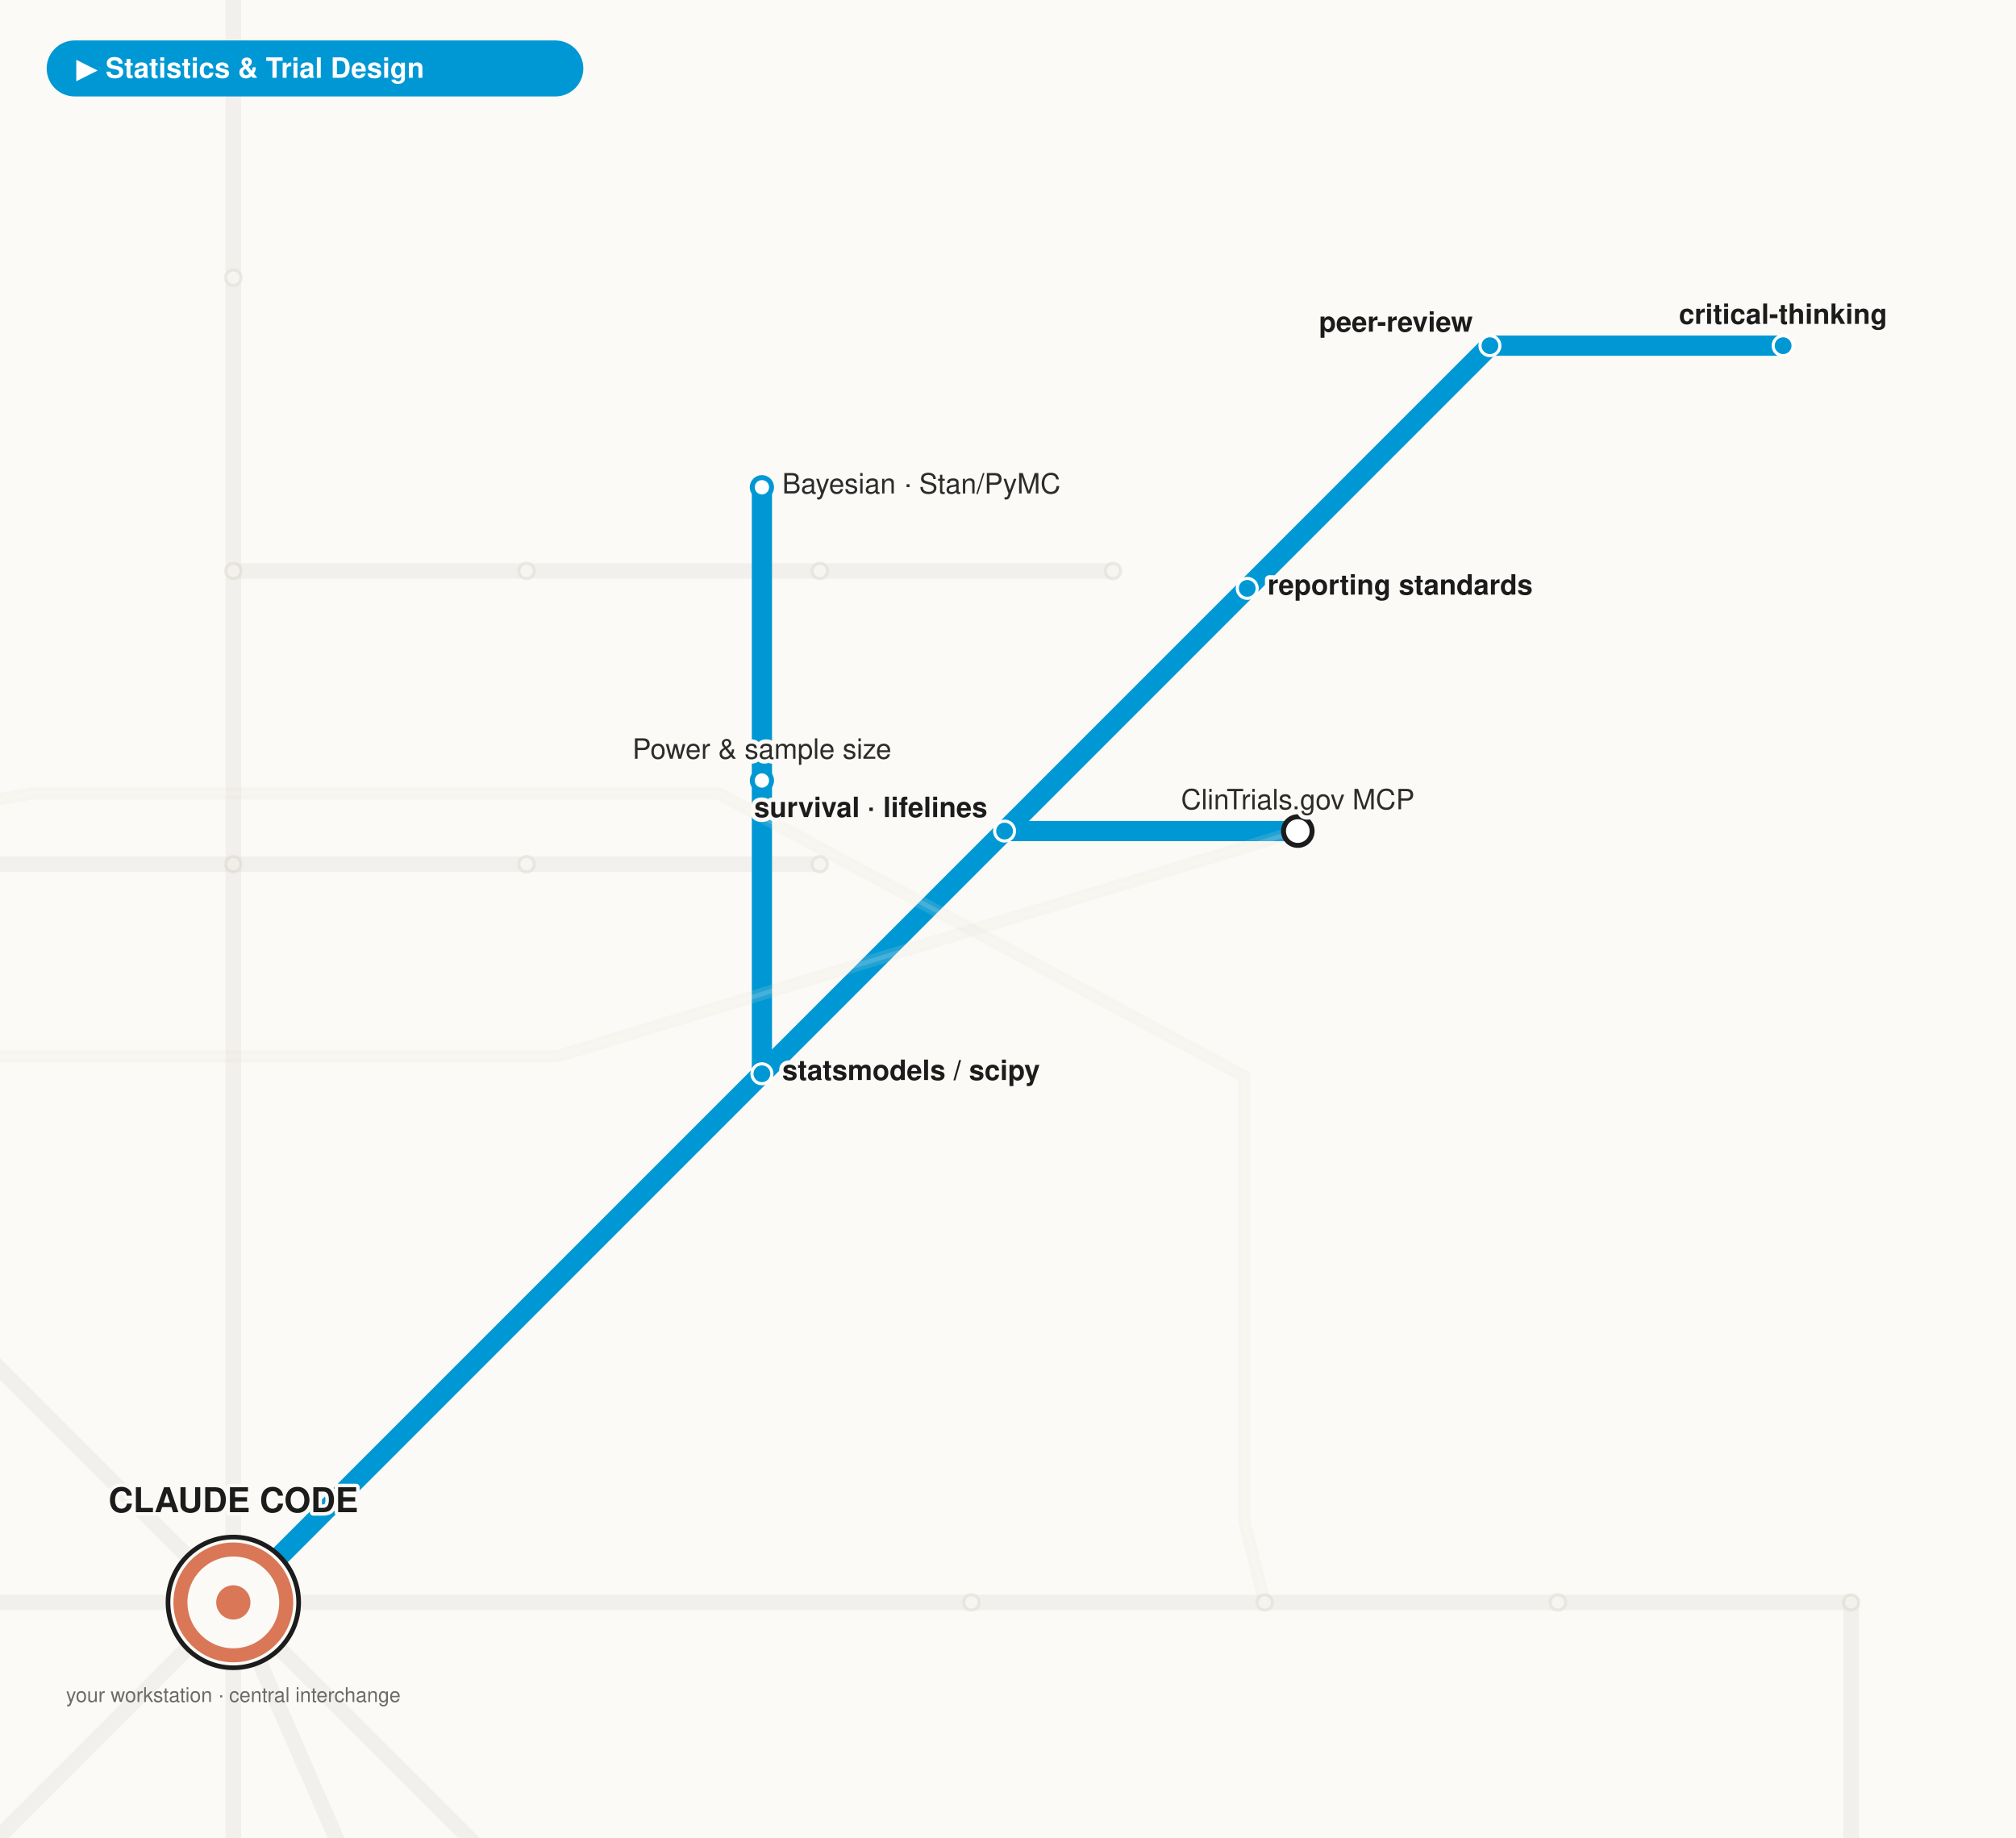
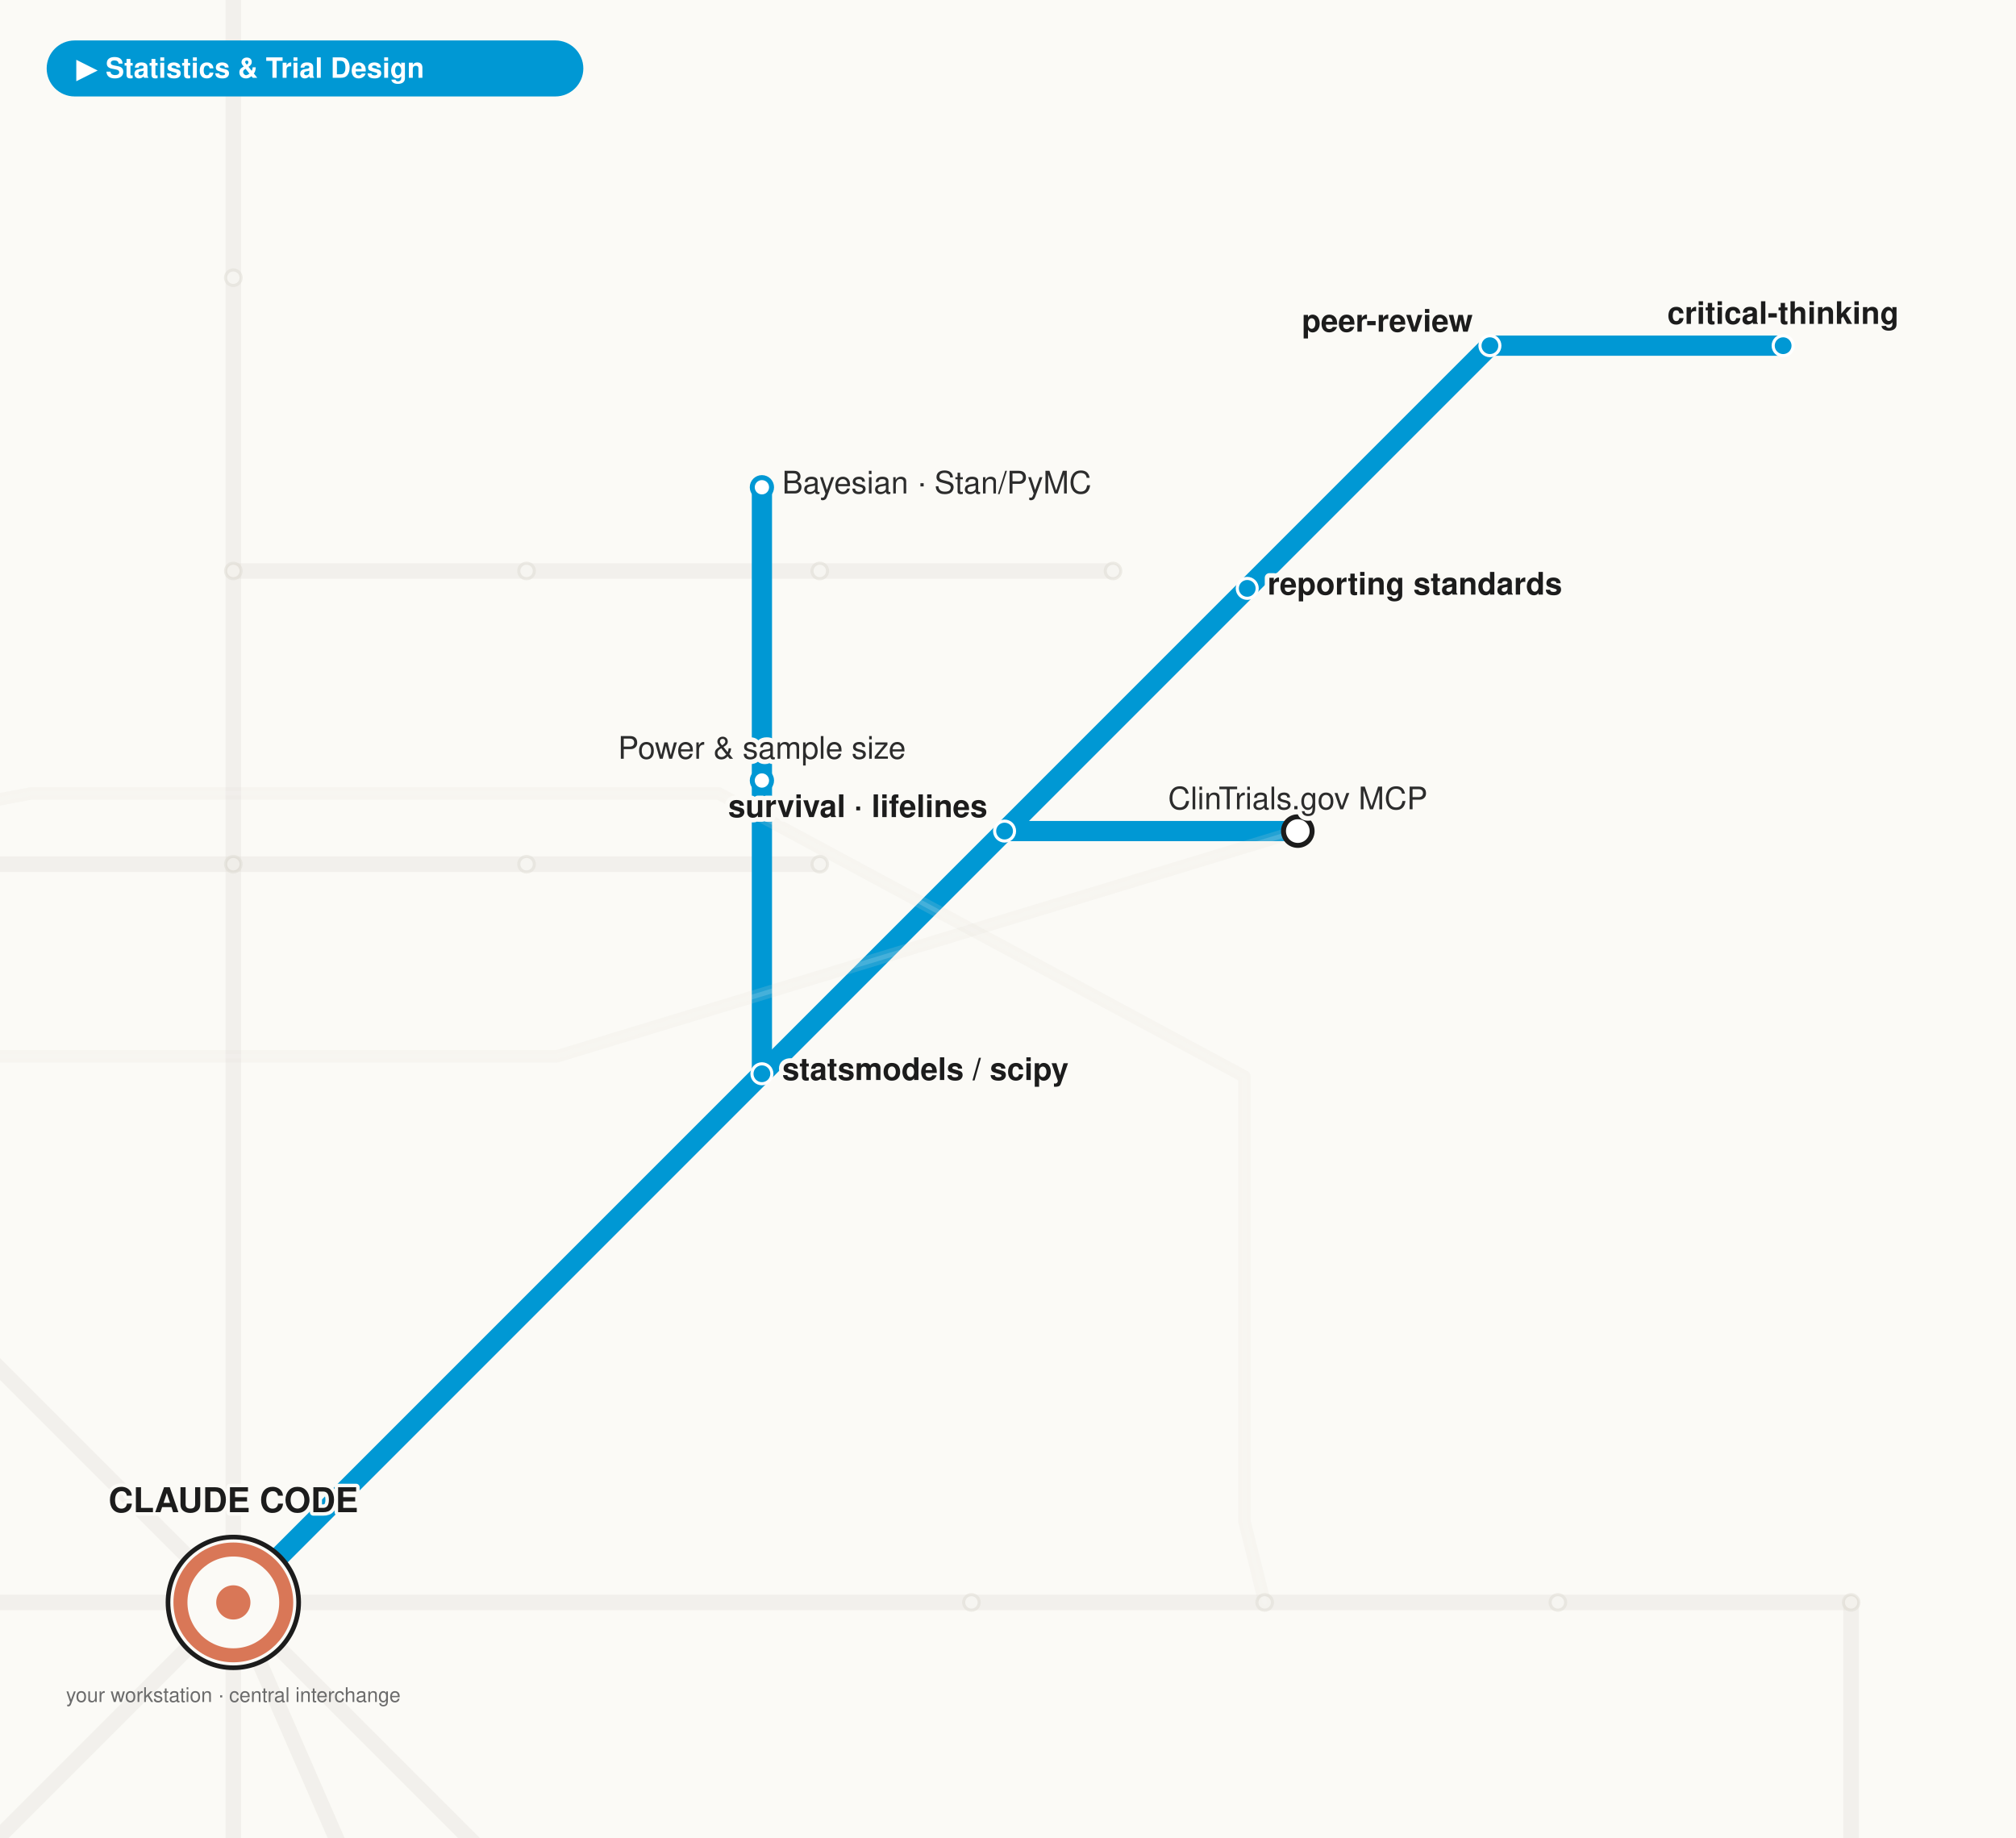
<svg xmlns="http://www.w3.org/2000/svg" id="map" viewBox="1866 676 1296 1181" font-family="Helvetica Neue, Helvetica, Arial, sans-serif">
  <rect x="0" y="0" width="4032" height="3674" fill="#fbfaf6" />
  <path d="M -20 3314 C 887 3274, 1210 3384, 1613 3360 S 2500 3284, 2943 3352 S 3548 3396, 4052 3340" fill="none" stroke="#cfe3ef" stroke-width="40" stroke-linecap="round" opacity="1.0" />
  <text x="195" y="3304" font-size="17" font-style="italic" fill="#5f86a0">the cfDNA river</text>
  <polyline points="2016.0,1706.0 1730.0,1706.0 1541.5,1706.0 1353.0,1706.0 1164.5,1706.0 976.0,1706.0 787.5,1706.0 599.0,1706.0" fill="none" stroke="#dcd9d0" stroke-width="10" stroke-linecap="round" stroke-linejoin="round" opacity="0.28" />
  <polyline points="1541.5,1706.0 1541.5,1894.5 1541.5,2083.0 1541.5,2271.5" fill="none" stroke="#dcd9d0" stroke-width="10" stroke-linecap="round" stroke-linejoin="round" opacity="0.28" />
  <polyline points="1353.0,1706.0 1353.0,1517.5" fill="none" stroke="#dcd9d0" stroke-width="10" stroke-linecap="round" stroke-linejoin="round" opacity="0.28" />
  <polyline points="2016.0,1706.0 1832.2,1522.2 1676.2,1366.2 1520.2,1210.2 1364.2,1054.2 1208.2,898.2 1052.2,742.2" fill="none" stroke="#dcd9d0" stroke-width="10" stroke-linecap="round" stroke-linejoin="round" opacity="0.28" />
  <polyline points="1676.2,1366.2 1487.7,1366.2" fill="none" stroke="#dcd9d0" stroke-width="10" stroke-linecap="round" stroke-linejoin="round" opacity="0.28" />
  <polyline points="1520.2,1210.2 1331.7,1210.2 1143.2,1210.2 954.7,1210.2" fill="none" stroke="#dcd9d0" stroke-width="10" stroke-linecap="round" stroke-linejoin="round" opacity="0.28" />
  <polyline points="1143.2,1210.2 1143.2,1021.7 1143.2,833.2" fill="none" stroke="#dcd9d0" stroke-width="10" stroke-linecap="round" stroke-linejoin="round" opacity="0.28" />
  <polyline points="1364.2,1054.2 1364.2,865.7" fill="none" stroke="#dcd9d0" stroke-width="10" stroke-linecap="round" stroke-linejoin="round" opacity="0.28" />
  <polyline points="2016.0,1706.0 2016.0,1420.0 2016.0,1231.5 2016.0,1043.0 2016.0,854.5 2016.0,666.0" fill="none" stroke="#dcd9d0" stroke-width="10" stroke-linecap="round" stroke-linejoin="round" opacity="0.28" />
  <polyline points="2016.0,1231.5 2204.5,1231.5 2393.0,1231.5" fill="none" stroke="#dcd9d0" stroke-width="10" stroke-linecap="round" stroke-linejoin="round" opacity="0.28" />
  <polyline points="2016.0,1231.5 1827.5,1231.5 1639.0,1231.5 1450.5,1231.5" fill="none" stroke="#dcd9d0" stroke-width="10" stroke-linecap="round" stroke-linejoin="round" opacity="0.28" />
  <polyline points="2016.0,1043.0 2204.5,1043.0 2393.0,1043.0 2581.5,1043.0" fill="none" stroke="#dcd9d0" stroke-width="10" stroke-linecap="round" stroke-linejoin="round" opacity="0.28" />
  <polyline points="2016.0,1706.0 2199.8,1522.2 2355.8,1366.2 2511.8,1210.2 2667.8,1054.2 2823.8,898.2" fill="none" stroke="#0098D4" stroke-width="13" stroke-linecap="round" stroke-linejoin="round" opacity="1.0" />
  <polyline points="2355.8,1366.2 2355.8,1177.7 2355.8,989.2" fill="none" stroke="#0098D4" stroke-width="13" stroke-linecap="round" stroke-linejoin="round" opacity="1.0" />
  <polyline points="2511.8,1210.2 2700.3,1210.2" fill="none" stroke="#0098D4" stroke-width="13" stroke-linecap="round" stroke-linejoin="round" opacity="1.0" />
  <polyline points="2823.8,898.2 3012.3,898.2" fill="none" stroke="#0098D4" stroke-width="13" stroke-linecap="round" stroke-linejoin="round" opacity="1.0" />
  <polyline points="2016.0,1706.0 2302.0,1706.0 2490.5,1706.0 2679.0,1706.0 2867.5,1706.0 3056.0,1706.0" fill="none" stroke="#dcd9d0" stroke-width="10" stroke-linecap="round" stroke-linejoin="round" opacity="0.28" />
  <polyline points="3056.0,1706.0 3056.0,1894.5 3056.0,2083.0 3056.0,2271.5" fill="none" stroke="#dcd9d0" stroke-width="10" stroke-linecap="round" stroke-linejoin="round" opacity="0.28" />
  <polyline points="2016.0,1706.0 2199.8,1889.8 2355.8,2045.8 2511.8,2201.8 2667.8,2357.8 2823.8,2513.8" fill="none" stroke="#dcd9d0" stroke-width="10" stroke-linecap="round" stroke-linejoin="round" opacity="0.28" />
  <polyline points="2355.8,2045.8 2544.3,2045.8 2732.8,2045.8" fill="none" stroke="#dcd9d0" stroke-width="10" stroke-linecap="round" stroke-linejoin="round" opacity="0.28" />
  <polyline points="2823.8,2513.8 2823.8,2702.3" fill="none" stroke="#dcd9d0" stroke-width="10" stroke-linecap="round" stroke-linejoin="round" opacity="0.28" />
  <polyline points="2016.0,1706.0 2016.0,1992.0 2016.0,2180.5 2016.0,2369.0 2016.0,2557.5 2016.0,2746.0" fill="none" stroke="#dcd9d0" stroke-width="10" stroke-linecap="round" stroke-linejoin="round" opacity="0.28" />
  <polyline points="2016.0,2180.5 1827.5,2180.5 1639.0,2180.5" fill="none" stroke="#dcd9d0" stroke-width="10" stroke-linecap="round" stroke-linejoin="round" opacity="0.28" />
  <polyline points="2016.0,2369.0 1827.5,2369.0 1639.0,2369.0" fill="none" stroke="#dcd9d0" stroke-width="10" stroke-linecap="round" stroke-linejoin="round" opacity="0.28" />
  <polyline points="2016.0,2557.5 1827.5,2557.5 1639.0,2557.5" fill="none" stroke="#dcd9d0" stroke-width="10" stroke-linecap="round" stroke-linejoin="round" opacity="0.28" />
  <polyline points="2016.0,1706.0 1832.2,1889.8 1676.2,2045.8 1520.2,2201.8 1364.2,2357.8" fill="none" stroke="#dcd9d0" stroke-width="10" stroke-linecap="round" stroke-linejoin="round" opacity="0.28" />
  <polyline points="1676.2,2045.8 1487.7,2045.8 1299.2,2045.8 1110.7,2045.8 922.2,2045.8" fill="none" stroke="#dcd9d0" stroke-width="10" stroke-linecap="round" stroke-linejoin="round" opacity="0.28" />
  <polyline points="2016.0,1706.0 2109.6,1920.5 2190.2,2105.1 2270.8,2289.7 2351.4,2474.3 2432.0,2658.9 2512.6,2843.5" fill="none" stroke="#dcd9d0" stroke-width="10" stroke-linecap="round" stroke-linejoin="round" opacity="0.28" />
  <polyline points="954.7,1210.2 1143.2,1210.2 1331.7,1210.2 1574.0,1511.0 1541.5,1706.0" fill="none" stroke="#dcd9d0" stroke-width="8.0" stroke-linecap="round" stroke-linejoin="round" opacity="0.16" />
  <polyline points="954.7,1210.2 1143.2,1210.2 1331.7,1210.2 1574.0,1511.0 1541.5,1706.0" fill="none" stroke="#fbfaf6" stroke-width="3.0" stroke-linecap="round" stroke-linejoin="round" opacity="0.16" />
  <polyline points="1574.0,1511.0 1782.0,1355.0 2224.0,1355.0 2700.3,1210.2" fill="none" stroke="#dcd9d0" stroke-width="8.0" stroke-linecap="round" stroke-linejoin="round" opacity="0.16" />
  <polyline points="1574.0,1511.0 1782.0,1355.0 2224.0,1355.0 2700.3,1210.2" fill="none" stroke="#fbfaf6" stroke-width="3.0" stroke-linecap="round" stroke-linejoin="round" opacity="0.16" />
  <polyline points="1143.2,833.2 1143.2,1021.7 1470.0,1264.0 1886.0,1186.0 2328.0,1186.0 2666.0,1368.0 2666.0,1654.0 2679.0,1706.0" fill="none" stroke="#dcd9d0" stroke-width="8.0" stroke-linecap="round" stroke-linejoin="round" opacity="0.16" />
  <polyline points="1143.2,833.2 1143.2,1021.7 1470.0,1264.0 1886.0,1186.0 2328.0,1186.0 2666.0,1368.0 2666.0,1654.0 2679.0,1706.0" fill="none" stroke="#fbfaf6" stroke-width="3.0" stroke-linecap="round" stroke-linejoin="round" opacity="0.16" />
  <polyline points="3134.0,562.0 3174.6,565.6 3214.0,576.1 3251.0,593.4 3284.4,616.7 3313.3,645.6 3336.6,679.0 3353.9,716.0 3364.4,755.4 3368.0,796.0 3368.0,2616.0 3364.4,2656.6 3353.9,2696.0 3336.6,2733.0 3313.3,2766.4 3284.4,2795.3 3251.0,2818.6 3214.0,2835.9 3174.6,2846.4 3134.0,2850.0 898.0,2850.0 857.4,2846.4 818.0,2835.9 781.0,2818.6 747.6,2795.3 718.7,2766.4 695.4,2733.0 678.1,2696.0 667.6,2656.6 664.0,2616.0 664.0,796.0 667.6,755.4 678.1,716.0 695.4,679.0 718.7,645.6 747.6,616.7 781.0,593.4 818.0,576.1 857.4,565.6 898.0,562.0 3134.0,562.0" fill="none" stroke="#dcd9d0" stroke-width="6.5" stroke-linecap="round" stroke-linejoin="round" opacity="0.16" stroke-dasharray="13 10" />
  <polyline points="3134.0,562.0 3174.6,565.6 3214.0,576.1 3251.0,593.4 3284.4,616.7 3313.3,645.6 3336.6,679.0 3353.9,716.0 3364.4,755.4 3368.0,796.0 3368.0,2616.0 3364.4,2656.6 3353.9,2696.0 3336.6,2733.0 3313.3,2766.4 3284.4,2795.3 3251.0,2818.6 3214.0,2835.9 3174.6,2846.4 3134.0,2850.0 898.0,2850.0 857.4,2846.4 818.0,2835.9 781.0,2818.6 747.6,2795.3 718.7,2766.4 695.4,2733.0 678.1,2696.0 667.6,2656.6 664.0,2616.0 664.0,796.0 667.6,755.4 678.1,716.0 695.4,679.0 718.7,645.6 747.6,616.7 781.0,593.4 818.0,576.1 857.4,565.6 898.0,562.0 3134.0,562.0" fill="none" stroke="#fbfaf6" stroke-width="2.3" stroke-linecap="round" stroke-linejoin="round" opacity="0.16" stroke-dasharray="13 10" />
  <circle class="stn" data-sid="pubmed" cx="1541.5" cy="1706.0" r="5.0" fill="#fbfaf6" stroke="#dcd9d0" stroke-width="2.0" opacity="0.45" />
  <circle class="hit" data-sid="pubmed" cx="1541.5" cy="1706.0" r="15" fill="#000" opacity="0" />
  <circle class="stn" data-sid="consensus" cx="1353.0" cy="1706.0" r="5.0" fill="#fbfaf6" stroke="#dcd9d0" stroke-width="2.0" opacity="0.45" />
  <circle class="hit" data-sid="consensus" cx="1353.0" cy="1706.0" r="15" fill="#000" opacity="0" />
  <circle class="stn" data-sid="europepmc" cx="1164.5" cy="1706.0" r="5.0" fill="#fbfaf6" stroke="#dcd9d0" stroke-width="2.0" opacity="0.45" />
  <circle class="hit" data-sid="europepmc" cx="1164.5" cy="1706.0" r="15" fill="#000" opacity="0" />
  <circle class="stn" data-sid="biorxiv" cx="976.0" cy="1706.0" r="5.0" fill="#fbfaf6" stroke="#dcd9d0" stroke-width="2.0" opacity="0.45" />
  <circle class="hit" data-sid="biorxiv" cx="976.0" cy="1706.0" r="15" fill="#000" opacity="0" />
  <circle class="stn" data-sid="medrxiv" cx="787.5" cy="1706.0" r="5.0" fill="#fbfaf6" stroke="#dcd9d0" stroke-width="2.0" opacity="0.45" />
  <circle class="hit" data-sid="medrxiv" cx="787.5" cy="1706.0" r="15" fill="#000" opacity="0" />
  <circle class="stn" data-sid="semscholar" cx="599.0" cy="1706.0" r="5.0" fill="#fbfaf6" stroke="#dcd9d0" stroke-width="2.0" opacity="0.45" />
  <circle class="hit" data-sid="semscholar" cx="599.0" cy="1706.0" r="15" fill="#000" opacity="0" />
  <circle class="stn" data-sid="deepresearch" cx="1541.5" cy="1894.5" r="5.0" fill="#fbfaf6" stroke="#dcd9d0" stroke-width="2.0" opacity="0.45" />
  <circle class="hit" data-sid="deepresearch" cx="1541.5" cy="1894.5" r="15" fill="#000" opacity="0" />
  <circle class="stn" data-sid="litreview" cx="1541.5" cy="2083.0" r="5.0" fill="#fbfaf6" stroke="#dcd9d0" stroke-width="2.0" opacity="0.45" />
  <circle class="hit" data-sid="litreview" cx="1541.5" cy="2083.0" r="15" fill="#000" opacity="0" />
  <circle class="stn" data-sid="researchlookup" cx="1541.5" cy="2271.5" r="5.0" fill="#fbfaf6" stroke="#dcd9d0" stroke-width="2.0" opacity="0.45" />
  <circle class="hit" data-sid="researchlookup" cx="1541.5" cy="2271.5" r="15" fill="#000" opacity="0" />
  <circle class="stn" data-sid="wiley" cx="1353.0" cy="1517.5" r="5.0" fill="#fbfaf6" stroke="#dcd9d0" stroke-width="2.0" opacity="0.45" />
  <circle class="hit" data-sid="wiley" cx="1353.0" cy="1517.5" r="15" fill="#000" opacity="0" />
  <circle class="stn" data-sid="synapse" cx="1676.2" cy="1366.2" r="5.0" fill="#fbfaf6" stroke="#dcd9d0" stroke-width="2.0" opacity="0.45" />
  <circle class="hit" data-sid="synapse" cx="1676.2" cy="1366.2" r="15" fill="#000" opacity="0" />
  <circle class="stn" data-sid="geosra" cx="1520.2" cy="1210.2" r="5.0" fill="#fbfaf6" stroke="#dcd9d0" stroke-width="2.0" opacity="0.45" />
  <circle class="hit" data-sid="geosra" cx="1520.2" cy="1210.2" r="15" fill="#000" opacity="0" />
  <circle class="stn" data-sid="ensembldb" cx="1364.2" cy="1054.2" r="5.0" fill="#fbfaf6" stroke="#dcd9d0" stroke-width="2.0" opacity="0.45" />
  <circle class="hit" data-sid="ensembldb" cx="1364.2" cy="1054.2" r="15" fill="#000" opacity="0" />
  <circle class="stn" data-sid="ucsc" cx="1208.2" cy="898.2" r="5.0" fill="#fbfaf6" stroke="#dcd9d0" stroke-width="2.0" opacity="0.45" />
  <circle class="hit" data-sid="ucsc" cx="1208.2" cy="898.2" r="15" fill="#000" opacity="0" />
  <circle class="stn" data-sid="gdc" cx="1052.2" cy="742.2" r="5.0" fill="#fbfaf6" stroke="#dcd9d0" stroke-width="2.0" opacity="0.45" />
  <circle class="hit" data-sid="gdc" cx="1052.2" cy="742.2" r="15" fill="#000" opacity="0" />
  <circle class="stn" data-sid="ena" cx="1487.7" cy="1366.2" r="5.0" fill="#fbfaf6" stroke="#dcd9d0" stroke-width="2.0" opacity="0.45" />
  <circle class="hit" data-sid="ena" cx="1487.7" cy="1366.2" r="15" fill="#000" opacity="0" />
  <circle class="stn" data-sid="clinvar" cx="1331.7" cy="1210.2" r="5.0" fill="#fbfaf6" stroke="#dcd9d0" stroke-width="2.0" opacity="0.45" />
  <circle class="hit" data-sid="clinvar" cx="1331.7" cy="1210.2" r="15" fill="#000" opacity="0" />
  <circle class="stn" data-sid="cbioportal" cx="1143.2" cy="1210.2" r="5.0" fill="#fbfaf6" stroke="#dcd9d0" stroke-width="2.0" opacity="0.45" />
  <circle class="hit" data-sid="cbioportal" cx="1143.2" cy="1210.2" r="15" fill="#000" opacity="0" />
  <circle class="stn" data-sid="depmap" cx="954.7" cy="1210.2" r="5.0" fill="#fbfaf6" stroke="#dcd9d0" stroke-width="2.0" opacity="0.45" />
  <circle class="hit" data-sid="depmap" cx="954.7" cy="1210.2" r="15" fill="#000" opacity="0" />
  <circle class="stn" data-sid="cbioportalmcp" cx="1143.2" cy="1021.7" r="5.0" fill="#fbfaf6" stroke="#dcd9d0" stroke-width="2.0" opacity="0.45" />
  <circle class="hit" data-sid="cbioportalmcp" cx="1143.2" cy="1021.7" r="15" fill="#000" opacity="0" />
  <circle class="stn" data-sid="opentargets" cx="1143.2" cy="833.2" r="5.0" fill="#fbfaf6" stroke="#dcd9d0" stroke-width="2.0" opacity="0.45" />
  <circle class="hit" data-sid="opentargets" cx="1143.2" cy="833.2" r="15" fill="#000" opacity="0" />
  <circle class="stn" data-sid="cellxgene" cx="1364.2" cy="865.7" r="5.0" fill="#fbfaf6" stroke="#dcd9d0" stroke-width="2.0" opacity="0.45" />
  <circle class="hit" data-sid="cellxgene" cx="1364.2" cy="865.7" r="15" fill="#000" opacity="0" />
  <circle class="stn" data-sid="python" cx="2016.0" cy="1231.5" r="5.0" fill="#fbfaf6" stroke="#dcd9d0" stroke-width="2.0" opacity="0.45" />
  <circle class="hit" data-sid="python" cx="2016.0" cy="1231.5" r="15" fill="#000" opacity="0" />
  <circle class="stn" data-sid="bioconductor" cx="2016.0" cy="1043.0" r="5.0" fill="#fbfaf6" stroke="#dcd9d0" stroke-width="2.0" opacity="0.45" />
  <circle class="hit" data-sid="bioconductor" cx="2016.0" cy="1043.0" r="15" fill="#000" opacity="0" />
  <circle class="stn" data-sid="nextflow" cx="2016.0" cy="854.5" r="5.0" fill="#fbfaf6" stroke="#dcd9d0" stroke-width="2.0" opacity="0.45" />
  <circle class="hit" data-sid="nextflow" cx="2016.0" cy="854.5" r="15" fill="#000" opacity="0" />
  <circle class="stn" data-sid="snakemake" cx="2016.0" cy="666.0" r="5.0" fill="#fbfaf6" stroke="#dcd9d0" stroke-width="2.0" opacity="0.45" />
  <circle class="hit" data-sid="snakemake" cx="2016.0" cy="666.0" r="15" fill="#000" opacity="0" />
  <circle class="stn" data-sid="scmcp" cx="2204.5" cy="1231.5" r="5.0" fill="#fbfaf6" stroke="#dcd9d0" stroke-width="2.0" opacity="0.45" />
  <circle class="hit" data-sid="scmcp" cx="2204.5" cy="1231.5" r="15" fill="#000" opacity="0" />
  <circle class="stn" data-sid="chatspatial" cx="2393.0" cy="1231.5" r="5.0" fill="#fbfaf6" stroke="#dcd9d0" stroke-width="2.0" opacity="0.45" />
  <circle class="hit" data-sid="chatspatial" cx="2393.0" cy="1231.5" r="15" fill="#000" opacity="0" />
  <circle class="stn" data-sid="jupyter" cx="1827.5" cy="1231.5" r="5.0" fill="#fbfaf6" stroke="#dcd9d0" stroke-width="2.0" opacity="0.45" />
  <circle class="hit" data-sid="jupyter" cx="1827.5" cy="1231.5" r="15" fill="#000" opacity="0" />
  <circle class="stn" data-sid="galaxy" cx="1639.0" cy="1231.5" r="5.0" fill="#fbfaf6" stroke="#dcd9d0" stroke-width="2.0" opacity="0.45" />
  <circle class="hit" data-sid="galaxy" cx="1639.0" cy="1231.5" r="15" fill="#000" opacity="0" />
  <circle class="stn" data-sid="cfdna" cx="1450.5" cy="1231.5" r="5.0" fill="#fbfaf6" stroke="#dcd9d0" stroke-width="2.0" opacity="0.45" />
  <circle class="hit" data-sid="cfdna" cx="1450.5" cy="1231.5" r="15" fill="#000" opacity="0" />
  <circle class="stn" data-sid="scqc" cx="2204.5" cy="1043.0" r="5.0" fill="#fbfaf6" stroke="#dcd9d0" stroke-width="2.0" opacity="0.45" />
  <circle class="hit" data-sid="scqc" cx="2204.5" cy="1043.0" r="15" fill="#000" opacity="0" />
  <circle class="stn" data-sid="nfcoreskill" cx="2393.0" cy="1043.0" r="5.0" fill="#fbfaf6" stroke="#dcd9d0" stroke-width="2.0" opacity="0.45" />
  <circle class="hit" data-sid="nfcoreskill" cx="2393.0" cy="1043.0" r="15" fill="#000" opacity="0" />
  <circle class="stn" data-sid="scvitools" cx="2581.5" cy="1043.0" r="5.0" fill="#fbfaf6" stroke="#dcd9d0" stroke-width="2.0" opacity="0.45" />
  <circle class="hit" data-sid="scvitools" cx="2581.5" cy="1043.0" r="15" fill="#000" opacity="0" />
  <circle class="stn" data-sid="statsmodels" cx="2355.8" cy="1366.2" r="6.4" fill="#0098D4" stroke="#ffffff" stroke-width="2.0" />
  <circle class="hit" data-sid="statsmodels" cx="2355.8" cy="1366.2" r="15" fill="#000" opacity="0" />
  <circle class="stn" data-sid="survival" cx="2511.8" cy="1210.2" r="6.4" fill="#0098D4" stroke="#ffffff" stroke-width="2.0" />
  <circle class="hit" data-sid="survival" cx="2511.8" cy="1210.2" r="15" fill="#000" opacity="0" />
  <circle class="stn" data-sid="reporting" cx="2667.8" cy="1054.2" r="6.4" fill="#0098D4" stroke="#ffffff" stroke-width="2.0" />
  <circle class="hit" data-sid="reporting" cx="2667.8" cy="1054.2" r="15" fill="#000" opacity="0" />
  <circle class="stn" data-sid="peerreview" cx="2823.8" cy="898.2" r="6.4" fill="#0098D4" stroke="#ffffff" stroke-width="2.0" />
  <circle class="hit" data-sid="peerreview" cx="2823.8" cy="898.2" r="15" fill="#000" opacity="0" />
  <circle class="stn" data-sid="power" cx="2355.8" cy="1177.7" r="6.2" fill="#ffffff" stroke="#0098D4" stroke-width="3.2" />
  <circle class="hit" data-sid="power" cx="2355.8" cy="1177.7" r="15" fill="#000" opacity="0" />
  <circle class="stn" data-sid="bayes" cx="2355.8" cy="989.2" r="6.2" fill="#ffffff" stroke="#0098D4" stroke-width="3.2" />
  <circle class="hit" data-sid="bayes" cx="2355.8" cy="989.2" r="15" fill="#000" opacity="0" />
  <circle class="stn" data-sid="ctgmcp" cx="2700.3" cy="1210.2" r="9.2" fill="#ffffff" stroke="#1c1c1c" stroke-width="3.2" />
  <circle class="hit" data-sid="ctgmcp" cx="2700.3" cy="1210.2" r="15" fill="#000" opacity="0" />
  <circle class="stn" data-sid="critthink" cx="3012.3" cy="898.2" r="6.4" fill="#0098D4" stroke="#ffffff" stroke-width="2.0" />
  <circle class="hit" data-sid="critthink" cx="3012.3" cy="898.2" r="15" fill="#000" opacity="0" />
  <circle class="stn" data-sid="clinreports" cx="2490.5" cy="1706.0" r="5.0" fill="#fbfaf6" stroke="#dcd9d0" stroke-width="2.0" opacity="0.45" />
  <circle class="hit" data-sid="clinreports" cx="2490.5" cy="1706.0" r="15" fill="#000" opacity="0" />
  <circle class="stn" data-sid="decision" cx="2679.0" cy="1706.0" r="5.0" fill="#fbfaf6" stroke="#dcd9d0" stroke-width="2.0" opacity="0.45" />
  <circle class="hit" data-sid="decision" cx="2679.0" cy="1706.0" r="15" fill="#000" opacity="0" />
  <circle class="stn" data-sid="treatment" cx="2867.5" cy="1706.0" r="5.0" fill="#fbfaf6" stroke="#dcd9d0" stroke-width="2.0" opacity="0.45" />
  <circle class="hit" data-sid="treatment" cx="2867.5" cy="1706.0" r="15" fill="#000" opacity="0" />
  <circle class="stn" data-sid="cltrials" cx="3056.0" cy="1706.0" r="5.0" fill="#fbfaf6" stroke="#dcd9d0" stroke-width="2.0" opacity="0.45" />
  <circle class="hit" data-sid="cltrials" cx="3056.0" cy="1706.0" r="15" fill="#000" opacity="0" />
  <circle class="stn" data-sid="euctr" cx="3056.0" cy="1894.5" r="5.0" fill="#fbfaf6" stroke="#dcd9d0" stroke-width="2.0" opacity="0.45" />
  <circle class="hit" data-sid="euctr" cx="3056.0" cy="1894.5" r="15" fill="#000" opacity="0" />
  <circle class="stn" data-sid="fdaema" cx="3056.0" cy="2083.0" r="5.0" fill="#fbfaf6" stroke="#dcd9d0" stroke-width="2.0" opacity="0.45" />
  <circle class="hit" data-sid="fdaema" cx="3056.0" cy="2083.0" r="15" fill="#000" opacity="0" />
  <circle class="stn" data-sid="whoictrp" cx="3056.0" cy="2271.5" r="5.0" fill="#fbfaf6" stroke="#dcd9d0" stroke-width="2.0" opacity="0.45" />
  <circle class="hit" data-sid="whoictrp" cx="3056.0" cy="2271.5" r="15" fill="#000" opacity="0" />
  <circle class="stn" data-sid="biorender" cx="2355.8" cy="2045.8" r="5.0" fill="#fbfaf6" stroke="#dcd9d0" stroke-width="2.0" opacity="0.45" />
  <circle class="hit" data-sid="biorender" cx="2355.8" cy="2045.8" r="15" fill="#000" opacity="0" />
  <circle class="stn" data-sid="schematics" cx="2511.8" cy="2201.8" r="5.0" fill="#fbfaf6" stroke="#dcd9d0" stroke-width="2.0" opacity="0.45" />
  <circle class="hit" data-sid="schematics" cx="2511.8" cy="2201.8" r="15" fill="#000" opacity="0" />
  <circle class="stn" data-sid="infographics" cx="2667.8" cy="2357.8" r="5.0" fill="#fbfaf6" stroke="#dcd9d0" stroke-width="2.0" opacity="0.45" />
  <circle class="hit" data-sid="infographics" cx="2667.8" cy="2357.8" r="15" fill="#000" opacity="0" />
  <circle class="stn" data-sid="imagegen" cx="2823.8" cy="2513.8" r="5.0" fill="#fbfaf6" stroke="#dcd9d0" stroke-width="2.0" opacity="0.45" />
  <circle class="hit" data-sid="imagegen" cx="2823.8" cy="2513.8" r="15" fill="#000" opacity="0" />
  <circle class="stn" data-sid="mermaid" cx="2544.3" cy="2045.8" r="5.0" fill="#fbfaf6" stroke="#dcd9d0" stroke-width="2.0" opacity="0.45" />
  <circle class="hit" data-sid="mermaid" cx="2544.3" cy="2045.8" r="15" fill="#000" opacity="0" />
  <circle class="stn" data-sid="figma" cx="2732.8" cy="2045.8" r="5.0" fill="#fbfaf6" stroke="#dcd9d0" stroke-width="2.0" opacity="0.45" />
  <circle class="hit" data-sid="figma" cx="2732.8" cy="2045.8" r="15" fill="#000" opacity="0" />
  <circle class="stn" data-sid="gptimage" cx="2823.8" cy="2702.3" r="5.0" fill="#fbfaf6" stroke="#dcd9d0" stroke-width="2.0" opacity="0.45" />
  <circle class="hit" data-sid="gptimage" cx="2823.8" cy="2702.3" r="15" fill="#000" opacity="0" />
  <circle class="stn" data-sid="sciwriting" cx="2016.0" cy="2180.5" r="5.0" fill="#fbfaf6" stroke="#dcd9d0" stroke-width="2.0" opacity="0.45" />
  <circle class="hit" data-sid="sciwriting" cx="2016.0" cy="2180.5" r="15" fill="#000" opacity="0" />
  <circle class="stn" data-sid="citation" cx="2016.0" cy="2369.0" r="5.0" fill="#fbfaf6" stroke="#dcd9d0" stroke-width="2.0" opacity="0.45" />
  <circle class="hit" data-sid="citation" cx="2016.0" cy="2369.0" r="15" fill="#000" opacity="0" />
  <circle class="stn" data-sid="venue" cx="2016.0" cy="2557.5" r="5.0" fill="#fbfaf6" stroke="#dcd9d0" stroke-width="2.0" opacity="0.45" />
  <circle class="hit" data-sid="venue" cx="2016.0" cy="2557.5" r="15" fill="#000" opacity="0" />
  <circle class="stn" data-sid="grants" cx="2016.0" cy="2746.0" r="5.0" fill="#fbfaf6" stroke="#dcd9d0" stroke-width="2.0" opacity="0.45" />
  <circle class="hit" data-sid="grants" cx="2016.0" cy="2746.0" r="15" fill="#000" opacity="0" />
  <circle class="stn" data-sid="office" cx="1827.5" cy="2180.5" r="5.0" fill="#fbfaf6" stroke="#dcd9d0" stroke-width="2.0" opacity="0.45" />
  <circle class="hit" data-sid="office" cx="1827.5" cy="2180.5" r="15" fill="#000" opacity="0" />
  <circle class="stn" data-sid="markitdown" cx="1639.0" cy="2180.5" r="5.0" fill="#fbfaf6" stroke="#dcd9d0" stroke-width="2.0" opacity="0.45" />
  <circle class="hit" data-sid="markitdown" cx="1639.0" cy="2180.5" r="15" fill="#000" opacity="0" />
  <circle class="stn" data-sid="humanizer" cx="1827.5" cy="2369.0" r="5.0" fill="#fbfaf6" stroke="#dcd9d0" stroke-width="2.0" opacity="0.45" />
  <circle class="hit" data-sid="humanizer" cx="1827.5" cy="2369.0" r="15" fill="#000" opacity="0" />
  <circle class="stn" data-sid="slides" cx="1639.0" cy="2369.0" r="5.0" fill="#fbfaf6" stroke="#dcd9d0" stroke-width="2.0" opacity="0.45" />
  <circle class="hit" data-sid="slides" cx="1639.0" cy="2369.0" r="15" fill="#000" opacity="0" />
  <circle class="stn" data-sid="paper2web" cx="1827.5" cy="2557.5" r="5.0" fill="#fbfaf6" stroke="#dcd9d0" stroke-width="2.0" opacity="0.45" />
  <circle class="hit" data-sid="paper2web" cx="1827.5" cy="2557.5" r="15" fill="#000" opacity="0" />
  <circle class="stn" data-sid="posters" cx="1639.0" cy="2557.5" r="5.0" fill="#fbfaf6" stroke="#dcd9d0" stroke-width="2.0" opacity="0.45" />
  <circle class="hit" data-sid="posters" cx="1639.0" cy="2557.5" r="15" fill="#000" opacity="0" />
  <circle class="stn" data-sid="drive" cx="1676.2" cy="2045.8" r="5.0" fill="#fbfaf6" stroke="#dcd9d0" stroke-width="2.0" opacity="0.45" />
  <circle class="hit" data-sid="drive" cx="1676.2" cy="2045.8" r="15" fill="#000" opacity="0" />
  <circle class="stn" data-sid="workflows" cx="1520.2" cy="2201.8" r="5.0" fill="#fbfaf6" stroke="#dcd9d0" stroke-width="2.0" opacity="0.45" />
  <circle class="hit" data-sid="workflows" cx="1520.2" cy="2201.8" r="15" fill="#000" opacity="0" />
  <circle class="stn" data-sid="gmail" cx="1487.7" cy="2045.8" r="5.0" fill="#fbfaf6" stroke="#dcd9d0" stroke-width="2.0" opacity="0.45" />
  <circle class="hit" data-sid="gmail" cx="1487.7" cy="2045.8" r="15" fill="#000" opacity="0" />
  <circle class="stn" data-sid="calendar" cx="1299.2" cy="2045.8" r="5.0" fill="#fbfaf6" stroke="#dcd9d0" stroke-width="2.0" opacity="0.45" />
  <circle class="hit" data-sid="calendar" cx="1299.2" cy="2045.8" r="15" fill="#000" opacity="0" />
  <circle class="stn" data-sid="slack" cx="1110.7" cy="2045.8" r="5.0" fill="#fbfaf6" stroke="#dcd9d0" stroke-width="2.0" opacity="0.45" />
  <circle class="hit" data-sid="slack" cx="1110.7" cy="2045.8" r="15" fill="#000" opacity="0" />
  <circle class="stn" data-sid="schedule" cx="922.2" cy="2045.8" r="5.0" fill="#fbfaf6" stroke="#dcd9d0" stroke-width="2.0" opacity="0.45" />
  <circle class="hit" data-sid="schedule" cx="922.2" cy="2045.8" r="15" fill="#000" opacity="0" />
  <circle class="stn" data-sid="paralegalrev" cx="2190.2" cy="2105.1" r="5.0" fill="#fbfaf6" stroke="#dcd9d0" stroke-width="2.0" opacity="0.45" />
  <circle class="hit" data-sid="paralegalrev" cx="2190.2" cy="2105.1" r="15" fill="#000" opacity="0" />
  <circle class="stn" data-sid="gdpr" cx="2270.8" cy="2289.7" r="5.0" fill="#fbfaf6" stroke="#dcd9d0" stroke-width="2.0" opacity="0.45" />
  <circle class="hit" data-sid="gdpr" cx="2270.8" cy="2289.7" r="15" fill="#000" opacity="0" />
  <circle class="stn" data-sid="eugrants" cx="2351.4" cy="2474.3" r="5.0" fill="#fbfaf6" stroke="#dcd9d0" stroke-width="2.0" opacity="0.45" />
  <circle class="hit" data-sid="eugrants" cx="2351.4" cy="2474.3" r="15" fill="#000" opacity="0" />
  <circle class="stn" data-sid="itlaw" cx="2432.0" cy="2658.9" r="5.0" fill="#fbfaf6" stroke="#dcd9d0" stroke-width="2.0" opacity="0.45" />
  <circle class="hit" data-sid="itlaw" cx="2432.0" cy="2658.9" r="15" fill="#000" opacity="0" />
  <circle class="stn" data-sid="uslaw" cx="2512.6" cy="2843.5" r="5.0" fill="#fbfaf6" stroke="#dcd9d0" stroke-width="2.0" opacity="0.45" />
  <circle class="hit" data-sid="uslaw" cx="2512.6" cy="2843.5" r="15" fill="#000" opacity="0" />
  <circle class="stn" data-sid="biomcp" cx="1574.0" cy="1511.0" r="5.0" fill="#fbfaf6" stroke="#dcd9d0" stroke-width="2.0" opacity="0.45" />
  <circle class="hit" data-sid="biomcp" cx="1574.0" cy="1511.0" r="15" fill="#000" opacity="0" />
  <circle class="stn" data-sid="nar" cx="664.0" cy="2044.0" r="5.0" fill="#fbfaf6" stroke="#dcd9d0" stroke-width="2.0" opacity="0.45" />
  <circle class="hit" data-sid="nar" cx="664.0" cy="2044.0" r="15" fill="#000" opacity="0" />
  <circle class="stn" data-sid="biocontextmeta" cx="794.0" cy="2577.0" r="5.0" fill="#fbfaf6" stroke="#dcd9d0" stroke-width="2.0" opacity="0.45" />
  <circle class="hit" data-sid="biocontextmeta" cx="794.0" cy="2577.0" r="15" fill="#000" opacity="0" />
  <circle class="stn" data-sid="marketplace" cx="1236.0" cy="2850.0" r="5.0" fill="#fbfaf6" stroke="#dcd9d0" stroke-width="2.0" opacity="0.45" />
  <circle class="hit" data-sid="marketplace" cx="1236.0" cy="2850.0" r="15" fill="#000" opacity="0" />
  <circle class="stn" data-sid="biocontextai" cx="1652.0" cy="2850.0" r="5.0" fill="#fbfaf6" stroke="#dcd9d0" stroke-width="2.0" opacity="0.45" />
  <circle class="hit" data-sid="biocontextai" cx="1652.0" cy="2850.0" r="15" fill="#000" opacity="0" />
-   <text x="2368.8" y="1370.2" font-size="18" text-anchor="start" fill="#1c1c1c" font-weight="600" font-style="normal" paint-order="stroke" stroke="#fbfaf6" stroke-width="5.5" stroke-linejoin="round">statsmodels / scipy</text>
-   <text x="2500.8" y="1201.2" font-size="18" text-anchor="end" fill="#1c1c1c" font-weight="600" font-style="normal" paint-order="stroke" stroke="#fbfaf6" stroke-width="5.5" stroke-linejoin="round">survival · lifelines</text>
-   <text x="2680.8" y="1058.2" font-size="18" text-anchor="start" fill="#1c1c1c" font-weight="600" font-style="normal" paint-order="stroke" stroke="#fbfaf6" stroke-width="5.5" stroke-linejoin="round">reporting standards</text>
-   <text x="2812.8" y="889.2" font-size="18" text-anchor="end" fill="#1c1c1c" font-weight="600" font-style="normal" paint-order="stroke" stroke="#fbfaf6" stroke-width="5.5" stroke-linejoin="round">peer-review</text>
-   <text x="2355.8" y="1163.7" font-size="18" text-anchor="middle" fill="#2c2c2c" font-weight="500" font-style="normal" paint-order="stroke" stroke="#fbfaf6" stroke-width="5.5" stroke-linejoin="round">Power &amp; sample size</text>
-   <text x="2368.8" y="993.2" font-size="18" text-anchor="start" fill="#2c2c2c" font-weight="500" font-style="normal" paint-order="stroke" stroke="#fbfaf6" stroke-width="5.5" stroke-linejoin="round">Bayesian · Stan/PyMC</text>
-   <text x="2700.3" y="1196.2" font-size="18" text-anchor="middle" fill="#2c2c2c" font-weight="500" font-style="normal" paint-order="stroke" stroke="#fbfaf6" stroke-width="5.5" stroke-linejoin="round">ClinTrials.gov MCP</text>
-   <text x="3012.3" y="884.2" font-size="18" text-anchor="middle" fill="#1c1c1c" font-weight="600" font-style="normal" paint-order="stroke" stroke="#fbfaf6" stroke-width="5.5" stroke-linejoin="round">critical-thinking</text>
+   <text x="2368.8" y="1370.2" font-size="20" text-anchor="start" fill="#1c1c1c" font-weight="600" font-style="normal" paint-order="stroke" stroke="#fbfaf6" stroke-width="6.0" stroke-linejoin="round">statsmodels / scipy</text>
+   <text x="2500.8" y="1201.2" font-size="20" text-anchor="end" fill="#1c1c1c" font-weight="600" font-style="normal" paint-order="stroke" stroke="#fbfaf6" stroke-width="6.0" stroke-linejoin="round">survival · lifelines</text>
+   <text x="2680.8" y="1058.2" font-size="20" text-anchor="start" fill="#1c1c1c" font-weight="600" font-style="normal" paint-order="stroke" stroke="#fbfaf6" stroke-width="6.0" stroke-linejoin="round">reporting standards</text>
+   <text x="2812.8" y="889.2" font-size="20" text-anchor="end" fill="#1c1c1c" font-weight="600" font-style="normal" paint-order="stroke" stroke="#fbfaf6" stroke-width="6.0" stroke-linejoin="round">peer-review</text>
+   <text x="2355.8" y="1163.7" font-size="20" text-anchor="middle" fill="#2c2c2c" font-weight="500" font-style="normal" paint-order="stroke" stroke="#fbfaf6" stroke-width="6.0" stroke-linejoin="round">Power &amp; sample size</text>
+   <text x="2368.8" y="993.2" font-size="20" text-anchor="start" fill="#2c2c2c" font-weight="500" font-style="normal" paint-order="stroke" stroke="#fbfaf6" stroke-width="6.0" stroke-linejoin="round">Bayesian · Stan/PyMC</text>
+   <text x="2700.3" y="1196.2" font-size="20" text-anchor="middle" fill="#2c2c2c" font-weight="500" font-style="normal" paint-order="stroke" stroke="#fbfaf6" stroke-width="6.0" stroke-linejoin="round">ClinTrials.gov MCP</text>
+   <text x="3012.3" y="884.2" font-size="20" text-anchor="middle" fill="#1c1c1c" font-weight="600" font-style="normal" paint-order="stroke" stroke="#fbfaf6" stroke-width="6.0" stroke-linejoin="round">critical-thinking</text>
  <g opacity="0.3">
    <circle cx="1364.2" cy="2357.8" r="20" fill="#ffffff" stroke="#10a37f" stroke-width="6" />
    <circle cx="1364.2" cy="2357.8" r="7" fill="#10a37f" />
    <circle class="hit" data-sid="codex" cx="1364.2" cy="2357.8" r="22" fill="#000" opacity="0" />
    <text x="1338.2" y="2363.8" font-size="16" text-anchor="end" font-weight="700" fill="#0c7a5e">Codex · GPT-5.5</text>
    <text x="1338.2" y="2381.8" font-size="12" text-anchor="end" fill="#0c7a5e">second engine</text>
  </g>
  <circle cx="2016" cy="1706" r="42" fill="#fbfaf6" stroke="#1c1c1c" stroke-width="3" />
  <circle cx="2016" cy="1706" r="34" fill="#fbfaf6" stroke="#D97757" stroke-width="9" />
  <circle cx="2016" cy="1706" r="11" fill="#D97757" />
  <circle class="hit" data-sid="claude" cx="2016" cy="1706" r="44" fill="#000" opacity="0" />
  <text x="2016" y="1648" font-size="22" text-anchor="middle" font-weight="800" fill="#1c1c1c" paint-order="stroke" stroke="#fbfaf6" stroke-width="4.5" stroke-linejoin="round">CLAUDE CODE</text>
  <text x="2016" y="1770" font-size="13" text-anchor="middle" fill="#6b6b6b">your workstation · central interchange</text>
  <circle cx="74" cy="64" r="16" fill="#D97757" stroke="#1c1c1c" stroke-width="2.5" />
  <circle cx="74" cy="64" r="5.5" fill="#fbfaf6" />
  <text x="102" y="78" font-size="42" font-weight="800" fill="#1c1c1c">Claude Research Underground</text>
  <text x="104" y="108" font-size="16" fill="#6b6b6b">the connectors, MCP servers &amp; skills worth wiring — genomics · medicine · comp-bio · stats · trial design — Claude at the centre</text>
  <text x="104" y="132" font-size="13.5" fill="#6b6b6b">curated to the live + verified set · solid interchange lines = multi-domain MCP servers · outer dashed ring = the discovery / install backbone</text>
  <rect x="1896" y="702" rx="18" ry="18" width="345" height="36" fill="#0098D4" />
  <text x="1915" y="726" font-size="18" font-weight="800" fill="#ffffff">▶  Statistics &amp; Trial Design</text>
  <text x="56" y="3442" font-size="16" font-weight="700" fill="#1c1c1c">LINES</text>
  <rect x="56" y="3457" width="26" height="9" rx="4.5" fill="#dcd9d0" />
  <text x="90" y="3466" font-size="13.5" fill="#6b6b6b">Literature &amp; Evidence</text>
  <rect x="386" y="3457" width="26" height="9" rx="4.5" fill="#dcd9d0" />
  <text x="420" y="3466" font-size="13.5" fill="#6b6b6b">Genomic Data &amp; Sequencing</text>
  <rect x="716" y="3457" width="26" height="9" rx="4.5" fill="#dcd9d0" />
  <text x="750" y="3466" font-size="13.5" fill="#6b6b6b">Compute &amp; Pipelines</text>
  <rect x="1046" y="3457" width="26" height="9" rx="4.5" fill="#0098D4" />
  <text x="1080" y="3466" font-size="13.5" fill="#1c1c1c">Statistics &amp; Trial Design</text>
  <rect x="56" y="3483" width="26" height="9" rx="4.5" fill="#dcd9d0" />
  <text x="90" y="3492" font-size="13.5" fill="#6b6b6b">Clinical &amp; Regulatory</text>
  <rect x="386" y="3483" width="26" height="9" rx="4.5" fill="#dcd9d0" />
  <text x="420" y="3492" font-size="13.5" fill="#6b6b6b">Visualization &amp; Figures</text>
  <rect x="716" y="3483" width="26" height="9" rx="4.5" fill="#dcd9d0" />
  <text x="750" y="3492" font-size="13.5" fill="#6b6b6b">Writing &amp; Publishing</text>
  <rect x="1046" y="3483" width="26" height="9" rx="4.5" fill="#dcd9d0" />
  <text x="1080" y="3492" font-size="13.5" fill="#6b6b6b">Orchestration &amp; Lab Ops</text>
  <rect x="56" y="3509" width="26" height="9" rx="4.5" fill="#dcd9d0" />
  <text x="90" y="3518" font-size="13.5" fill="#6b6b6b">Legal &amp; Paralegal</text>
  <text x="56" y="3534" font-size="16" font-weight="700" fill="#1c1c1c">INTERCHANGE LINES (multi-domain MCP servers)</text>
  <line x1="56" y1="3554" x2="82" y2="3554" stroke="#6A3D9A" stroke-width="6" />
  <line x1="56" y1="3554" x2="82" y2="3554" stroke="#fbfaf6" stroke-width="2" />
  <text x="90" y="3558" font-size="12.5" fill="#1c1c1c">BioMCP — literature · genomic · trials federation</text>
  <line x1="386" y1="3554" x2="412" y2="3554" stroke="#E7298A" stroke-width="6" />
  <line x1="386" y1="3554" x2="412" y2="3554" stroke="#fbfaf6" stroke-width="2" />
  <text x="420" y="3558" font-size="12.5" fill="#1c1c1c">Open Targets — target · disease · treatment</text>
  <line x1="716" y1="3554" x2="742" y2="3554" stroke="#8A6D3B" stroke-width="6" stroke-dasharray="6 4" />
  <line x1="716" y1="3554" x2="742" y2="3554" stroke="#fbfaf6" stroke-width="2" stroke-dasharray="6 4" />
  <text x="750" y="3558" font-size="12.5" fill="#1c1c1c">Discovery ring — Life-Sciences marketplace + BioContextAI</text>
  <text x="1426" y="3442" font-size="16" font-weight="700" fill="#1c1c1c">KEY — status &amp; trust</text>
  <circle cx="1435" cy="3462" r="6.4" fill="#1c1c1c" stroke="#fbfaf6" stroke-width="2" />
  <text x="1452" y="3466" font-size="12.5" fill="#1c1c1c">live now — wired in your session</text>
  <circle cx="1435" cy="3485" r="6.2" fill="#fbfaf6" stroke="#1c1c1c" stroke-width="3.2" />
  <text x="1452" y="3489" font-size="12.5" fill="#1c1c1c">verified — real &amp; ready to wire</text>
  <circle cx="1435" cy="3508" r="8.6" fill="#fbfaf6" stroke="#1c1c1c" stroke-width="3.2" />
  <text x="1452" y="3512" font-size="12.5" fill="#1c1c1c">interchange — a connecting line stops here</text>
</svg>
